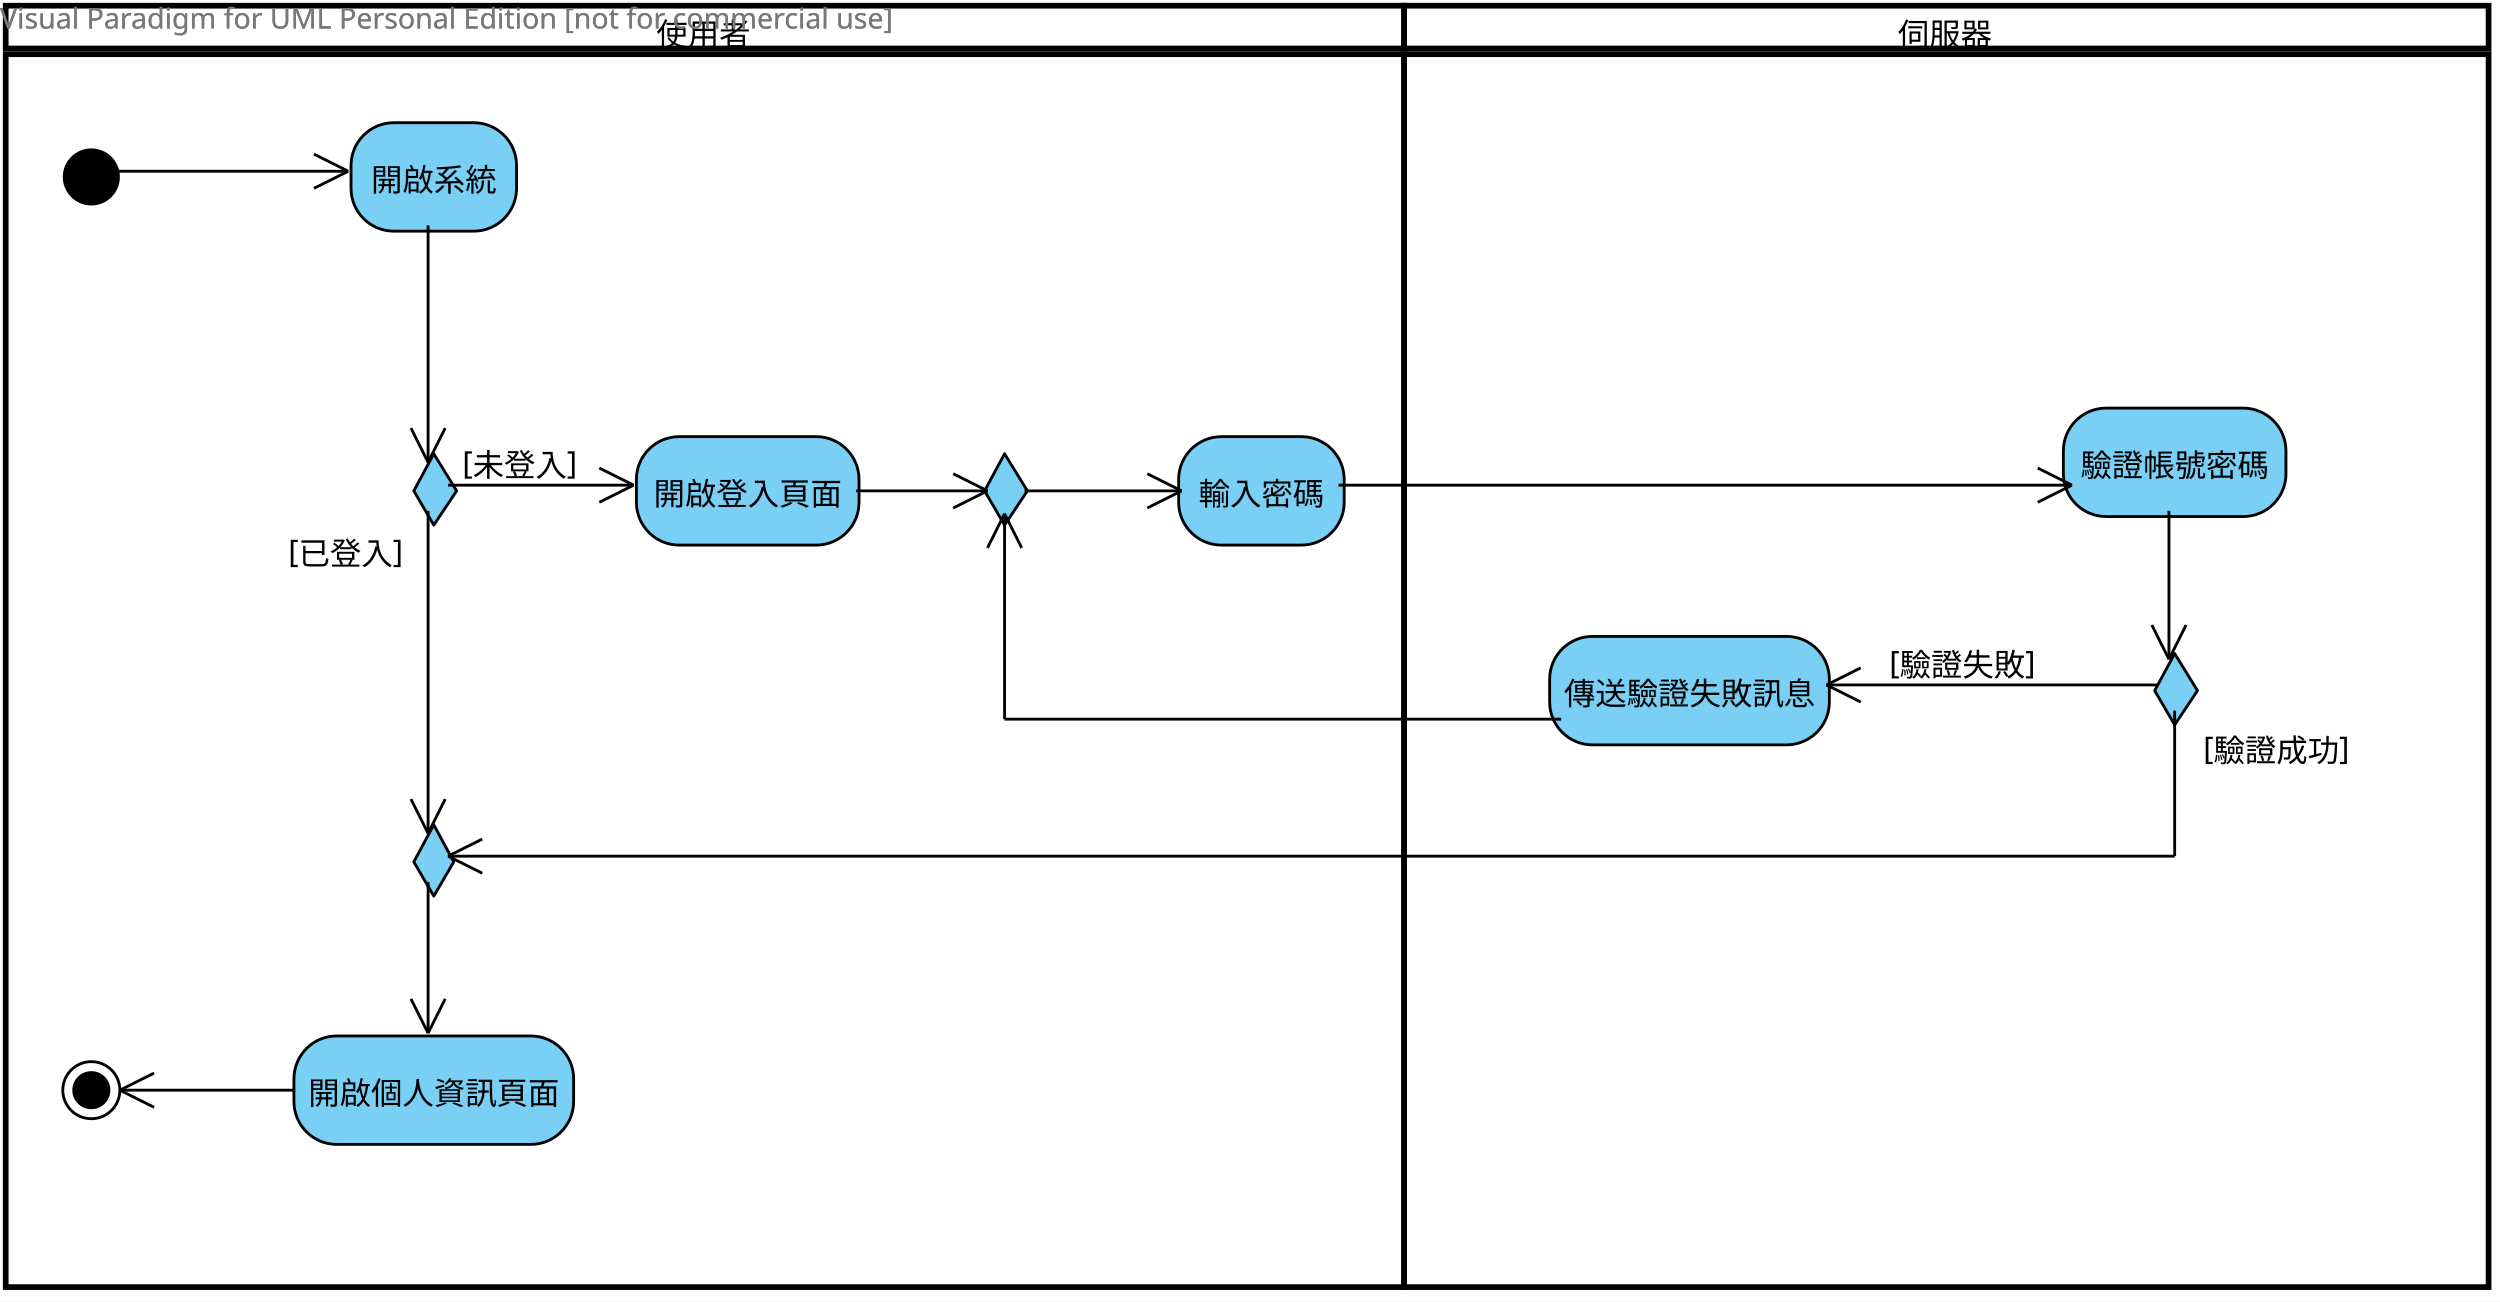
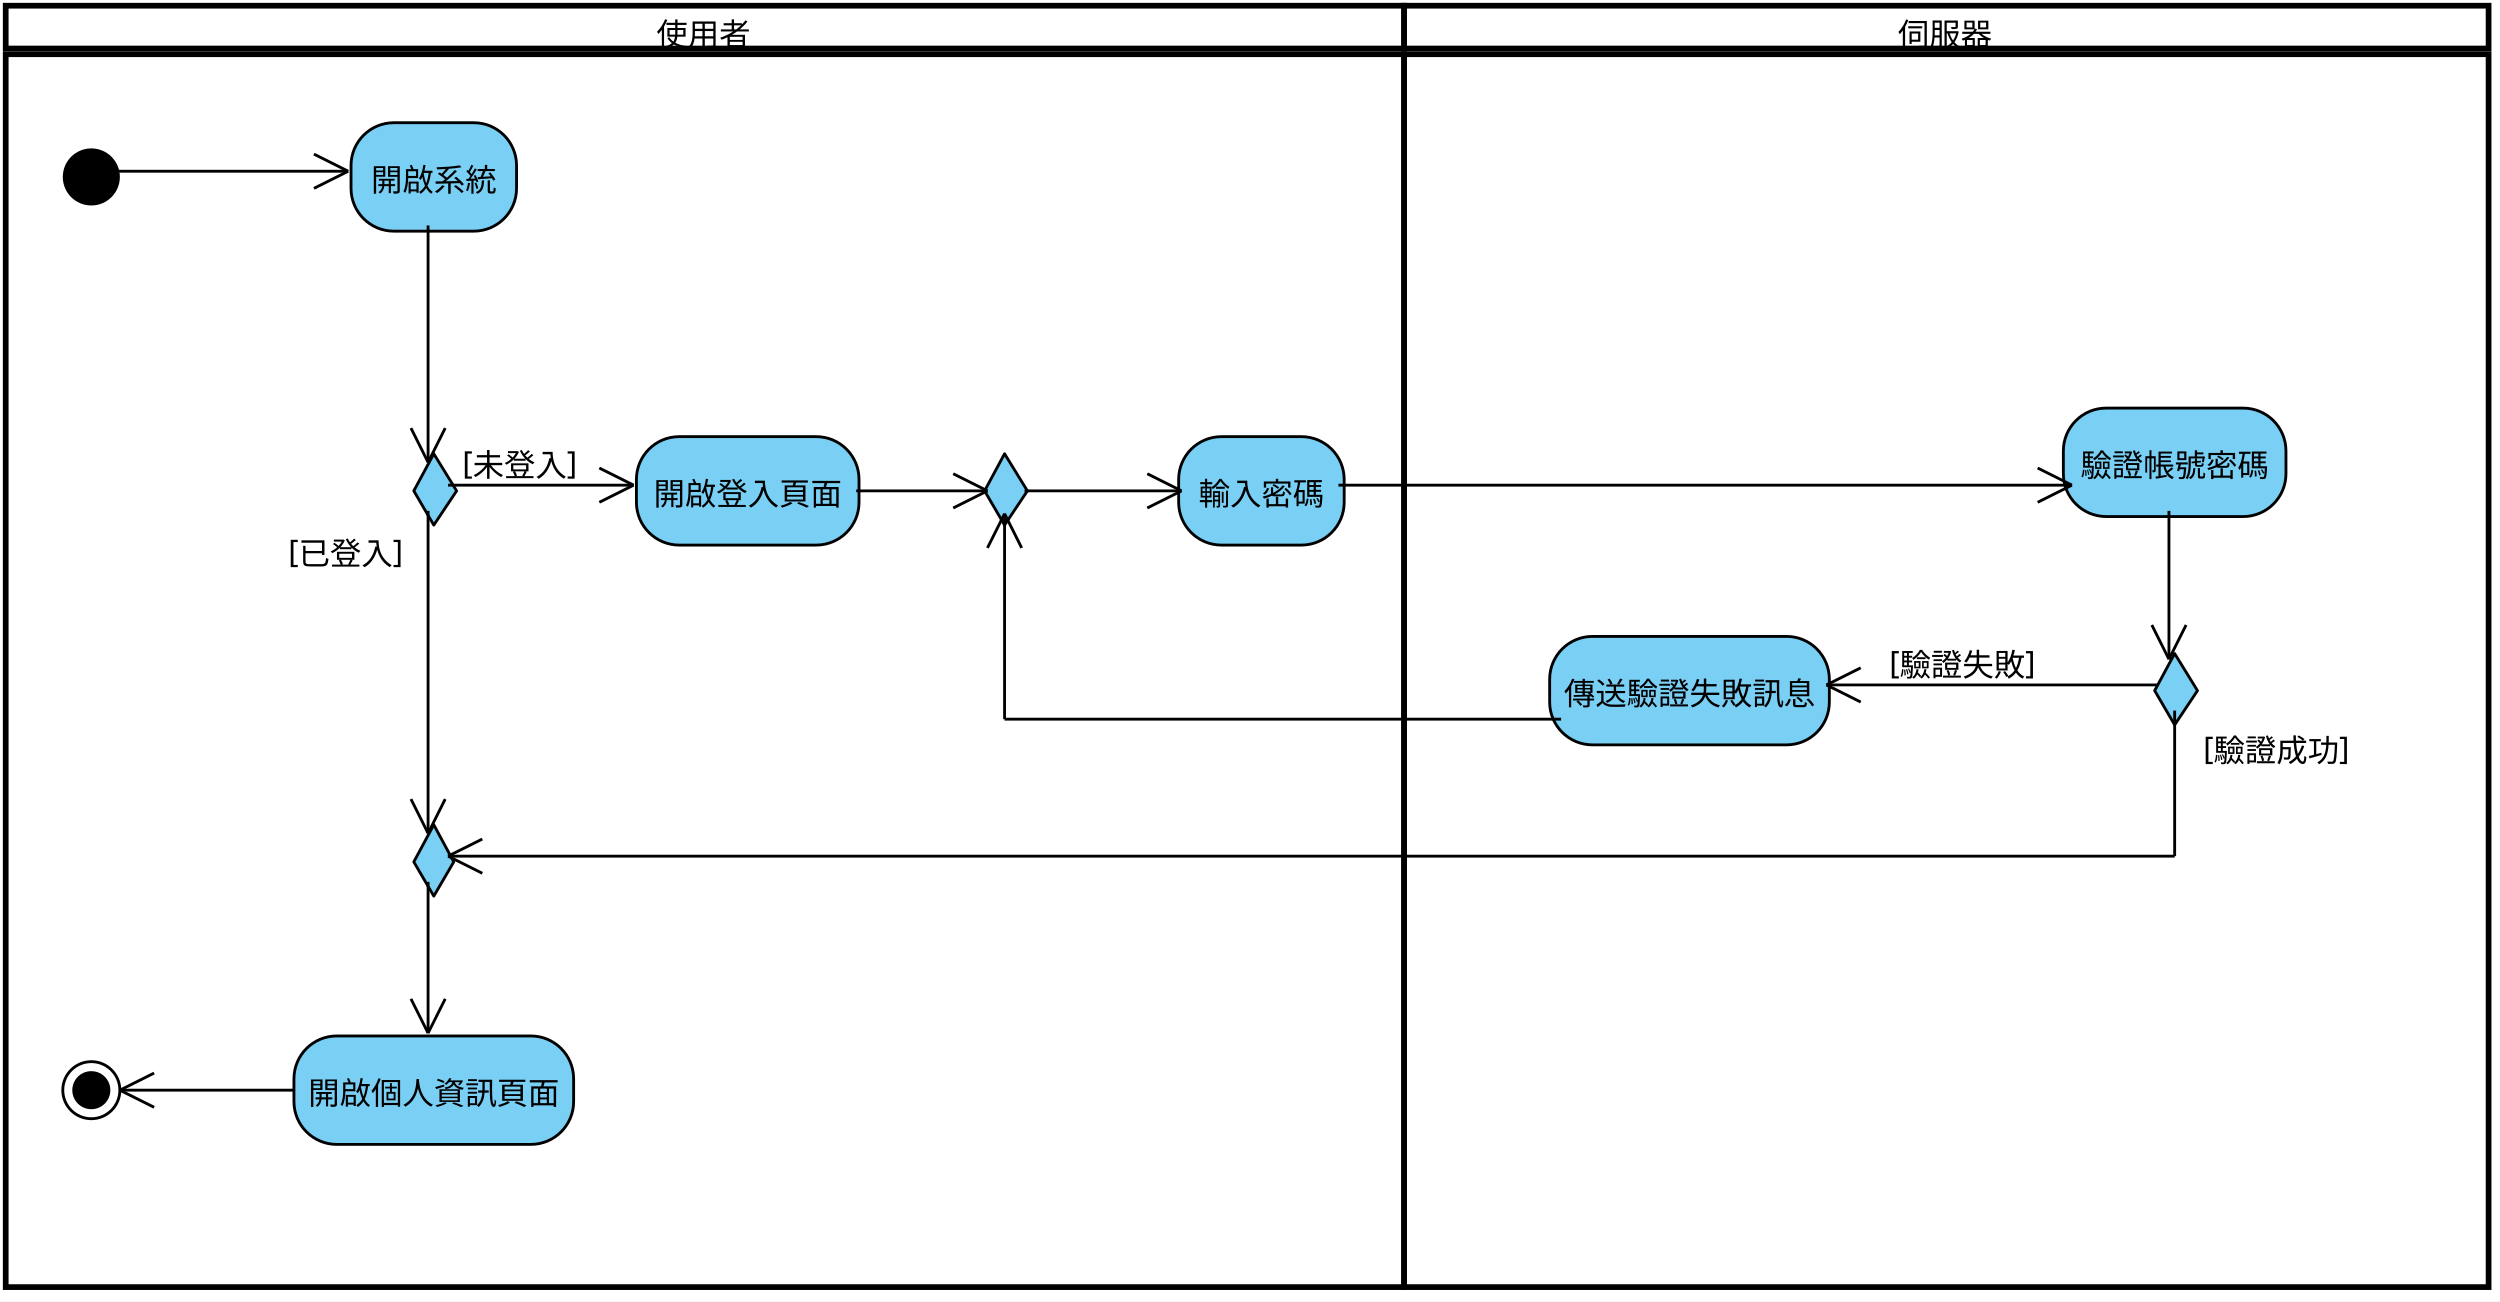
<svg xmlns="http://www.w3.org/2000/svg" style="fill-opacity:1; color-rendering:auto; color-interpolation:auto; stroke:black; text-rendering:auto; stroke-linecap:square; stroke-miterlimit:10; stroke-opacity:1; shape-rendering:auto; fill:black; stroke-dasharray:none; font-weight:normal; stroke-width:1; font-family:'Dialog'; font-style:normal; stroke-linejoin:miter; font-size:12; stroke-dashoffset:0; image-rendering:auto;" width="876" height="456">
  <defs id="genericDefs" />
  <g>
    <defs id="defs1">
      <clipPath clipPathUnits="userSpaceOnUse" id="clipPath1">
        <path d="M-3 -3 L877 -3 L877 457 L-3 457 L-3 -3 Z" />
      </clipPath>
      <clipPath clipPathUnits="userSpaceOnUse" id="clipPath2">
        <path d="M0 0 L0 442 L7 442 L7 0 Z" />
      </clipPath>
      <clipPath clipPathUnits="userSpaceOnUse" id="clipPath3">
        <path d="M-3 -3 L497 -3 L497 22 L-3 22 L-3 -3 Z" />
      </clipPath>
      <clipPath clipPathUnits="userSpaceOnUse" id="clipPath4">
        <path d="M0 0 L490 0 L490 15 L0 15 L0 0 Z" />
      </clipPath>
      <clipPath clipPathUnits="userSpaceOnUse" id="clipPath5">
        <path d="M-3 -3 L497 -3 L497 439 L-3 439 L-3 -3 Z" />
      </clipPath>
      <clipPath clipPathUnits="userSpaceOnUse" id="clipPath6">
        <path d="M-3 -3 L387 -3 L387 22 L-3 22 L-3 -3 Z" />
      </clipPath>
      <clipPath clipPathUnits="userSpaceOnUse" id="clipPath7">
        <path d="M0 0 L380 0 L380 15 L0 15 L0 0 Z" />
      </clipPath>
      <clipPath clipPathUnits="userSpaceOnUse" id="clipPath8">
        <path d="M-3 -3 L387 -3 L387 439 L-3 439 L-3 -3 Z" />
      </clipPath>
      <clipPath clipPathUnits="userSpaceOnUse" id="clipPath9">
        <path d="M-3 -3 L47 -3 L47 27 L-3 27 L-3 -3 Z" />
      </clipPath>
      <clipPath clipPathUnits="userSpaceOnUse" id="clipPath10">
        <path d="M-3 -3 L67 -3 L67 47 L-3 47 L-3 -3 Z" />
      </clipPath>
      <clipPath clipPathUnits="userSpaceOnUse" id="clipPath11">
        <path d="M0 0 L60 0 L60 40 L0 40 L0 0 Z" />
      </clipPath>
      <clipPath clipPathUnits="userSpaceOnUse" id="clipPath12">
        <path d="M-3 -3 L28 -3 L28 47 L-3 47 L-3 -3 Z" />
      </clipPath>
      <clipPath clipPathUnits="userSpaceOnUse" id="clipPath13">
        <path d="M-3 -3 L107 -3 L107 47 L-3 47 L-3 -3 Z" />
      </clipPath>
      <clipPath clipPathUnits="userSpaceOnUse" id="clipPath14">
        <path d="M0 0 L100 0 L100 40 L0 40 L0 0 Z" />
      </clipPath>
      <clipPath clipPathUnits="userSpaceOnUse" id="clipPath15">
        <path d="M-3 -3 L27 -3 L27 27 L-3 27 L-3 -3 Z" />
      </clipPath>
      <clipPath clipPathUnits="userSpaceOnUse" id="clipPath16">
        <path d="M-3 -3 L27 -3 L27 47 L-3 47 L-3 -3 Z" />
      </clipPath>
      <clipPath clipPathUnits="userSpaceOnUse" id="clipPath17">
        <path d="M-3 -3 L87 -3 L87 47 L-3 47 L-3 -3 Z" />
      </clipPath>
      <clipPath clipPathUnits="userSpaceOnUse" id="clipPath18">
        <path d="M0 0 L80 0 L80 40 L0 40 L0 0 Z" />
      </clipPath>
      <clipPath clipPathUnits="userSpaceOnUse" id="clipPath19">
        <path d="M0 0 L380 0 L380 432 L0 432 L0 0 Z" />
      </clipPath>
      <clipPath clipPathUnits="userSpaceOnUse" id="clipPath20">
        <path d="M0 0 L490 0 L490 432 L0 432 L0 0 Z" />
      </clipPath>
      <clipPath clipPathUnits="userSpaceOnUse" id="clipPath21">
        <path d="M0 0 L229 0 L229 146 L0 146 L0 0 Z" />
      </clipPath>
      <clipPath clipPathUnits="userSpaceOnUse" id="clipPath22">
        <path d="M0 0 L146 0 L146 229 L0 229 L0 0 Z" />
      </clipPath>
      <clipPath clipPathUnits="userSpaceOnUse" id="clipPath23">
        <path d="M0 0 L146 0 L146 259 L0 259 L0 0 Z" />
      </clipPath>
      <clipPath clipPathUnits="userSpaceOnUse" id="clipPath24">
        <path d="M0 0 L208 0 L208 146 L0 146 L0 0 Z" />
      </clipPath>
      <clipPath clipPathUnits="userSpaceOnUse" id="clipPath25">
        <path d="M0 0 L146 0 L146 199 L0 199 L0 0 Z" />
      </clipPath>
      <clipPath clipPathUnits="userSpaceOnUse" id="clipPath26">
        <path d="M0 0 L211 0 L211 146 L0 146 L0 0 Z" />
      </clipPath>
      <clipPath clipPathUnits="userSpaceOnUse" id="clipPath27">
        <path d="M0 0 L193 0 L193 147 L0 147 L0 0 Z" />
      </clipPath>
      <clipPath clipPathUnits="userSpaceOnUse" id="clipPath28">
        <path d="M0 0 L201 0 L201 147 L0 147 L0 0 Z" />
      </clipPath>
      <clipPath clipPathUnits="userSpaceOnUse" id="clipPath29">
        <path d="M0 0 L404 0 L404 146 L0 146 L0 0 Z" />
      </clipPath>
      <clipPath clipPathUnits="userSpaceOnUse" id="clipPath30">
        <path d="M0 0 L262 0 L262 146 L0 146 L0 0 Z" />
      </clipPath>
      <clipPath clipPathUnits="userSpaceOnUse" id="clipPath31">
        <path d="M0 0 L341 0 L341 218 L0 218 L0 0 Z" />
      </clipPath>
      <clipPath clipPathUnits="userSpaceOnUse" id="clipPath32">
        <path d="M0 0 L751 0 L751 198 L0 198 L0 0 Z" />
      </clipPath>
      <clipPath clipPathUnits="userSpaceOnUse" id="clipPath33">
        <path d="M0 0 L70 0 L70 17 L0 17 L0 0 Z" />
      </clipPath>
      <clipPath clipPathUnits="userSpaceOnUse" id="clipPath34">
        <path d="M0 0 L59 0 L59 17 L0 17 L0 0 Z" />
      </clipPath>
    </defs>
    <g style="fill:white; text-rendering:geometricPrecision; stroke:white;">
      <rect x="0" y="0" width="876" style="stroke:none;" height="456" />
    </g>
    <g transform="translate(2,2)" style="text-rendering:geometricPrecision; stroke-width:2; font-size:11; font-family:sans-serif;">
      <rect x="0" y="0" width="490" style="clip-path:url(#clipPath3); fill:none;" height="15" />
    </g>
    <g style="text-rendering:geometricPrecision; font-size:11; font-family:sans-serif;" transform="translate(2,2)">
      <text x="228" y="14" style="clip-path:url(#clipPath4); stroke:none;" xml:space="preserve">使用者</text>
    </g>
    <g transform="translate(2,19)" style="text-rendering:geometricPrecision; stroke-width:2; font-size:11; font-family:sans-serif;">
      <rect x="0" y="0" width="490" style="clip-path:url(#clipPath5); fill:none;" height="432" />
    </g>
    <g transform="translate(492,2)" style="text-rendering:geometricPrecision; stroke-width:2; font-size:11; font-family:sans-serif;">
      <rect x="0" y="0" width="380" style="clip-path:url(#clipPath6); fill:none;" height="15" />
    </g>
    <g style="text-rendering:geometricPrecision; font-size:11; font-family:sans-serif;" transform="translate(492,2)">
      <text x="173" y="14" style="clip-path:url(#clipPath7); stroke:none;" xml:space="preserve">伺服器</text>
    </g>
    <g transform="translate(492,19)" style="text-rendering:geometricPrecision; stroke-width:2; font-size:11; font-family:sans-serif;">
      <rect x="0" y="0" width="380" style="clip-path:url(#clipPath8); fill:none;" height="432" />
    </g>
    <g style="text-rendering:geometricPrecision; font-size:11; font-family:sans-serif;" transform="translate(12,52)">
      <circle style="clip-path:url(#clipPath9); stroke:none;" r="10" cx="20" cy="10" />
    </g>
    <g transform="translate(122,42)" style="font-size:11; fill:rgb(122,207,245); text-rendering:geometricPrecision; font-family:sans-serif; stroke:rgb(122,207,245);">
      <rect x="1" y="1" width="58" style="clip-path:url(#clipPath10); stroke:none;" rx="15" ry="15" height="38" />
    </g>
    <g transform="translate(122,42)" style="font-size:11; stroke-linecap:butt; text-rendering:geometricPrecision; font-family:sans-serif; stroke-linejoin:round; stroke-miterlimit:0;">
      <rect x="1" y="1" width="58" style="clip-path:url(#clipPath10); fill:none;" rx="15" ry="15" height="38" />
    </g>
    <g style="text-rendering:geometricPrecision; font-size:11; font-family:sans-serif;" transform="translate(122,42)">
      <text x="8" y="25" style="clip-path:url(#clipPath11); stroke:none;" xml:space="preserve">開啟系統</text>
    </g>
    <g transform="translate(142,152)" style="font-size:11; fill:rgb(122,207,245); text-rendering:geometricPrecision; font-family:sans-serif; stroke:rgb(122,207,245);">
      <polygon style="clip-path:url(#clipPath12); stroke:none;" points=" 10 7 18 20 10 32 3 20" />
    </g>
    <g transform="translate(142,152)" style="font-size:11; stroke-linecap:butt; text-rendering:geometricPrecision; font-family:sans-serif; stroke-linejoin:round; stroke-miterlimit:0;">
      <polygon style="fill:none; clip-path:url(#clipPath12);" points=" 10 7 18 20 10 32 3 20" />
    </g>
    <g transform="translate(102,362)" style="font-size:11; fill:rgb(122,207,245); text-rendering:geometricPrecision; font-family:sans-serif; stroke:rgb(122,207,245);">
      <rect x="1" y="1" width="98" style="clip-path:url(#clipPath13); stroke:none;" rx="15" ry="15" height="38" />
    </g>
    <g transform="translate(102,362)" style="font-size:11; stroke-linecap:butt; text-rendering:geometricPrecision; font-family:sans-serif; stroke-linejoin:round; stroke-miterlimit:0;">
      <rect x="1" y="1" width="98" style="clip-path:url(#clipPath13); fill:none;" rx="15" ry="15" height="38" />
    </g>
    <g style="text-rendering:geometricPrecision; font-size:11; font-family:sans-serif;" transform="translate(102,362)">
      <text x="6" y="25" style="clip-path:url(#clipPath14); stroke:none;" xml:space="preserve">開啟個人資訊頁面</text>
    </g>
    <g style="text-rendering:geometricPrecision; font-size:11; font-family:sans-serif;" transform="translate(22,372)">
      <circle style="clip-path:url(#clipPath15); stroke:none;" r="6.667" cx="10" cy="10" />
      <circle style="stroke-linecap:butt; clip-path:url(#clipPath15); fill:none; stroke-linejoin:round; stroke-miterlimit:0;" r="10" cx="10" cy="10" />
    </g>
    <g transform="translate(142,282)" style="font-size:11; fill:rgb(122,207,245); text-rendering:geometricPrecision; font-family:sans-serif; stroke:rgb(122,207,245);">
      <polygon style="clip-path:url(#clipPath16); stroke:none;" points=" 10 7 17 20 10 32 3 20" />
    </g>
    <g transform="translate(142,282)" style="font-size:11; stroke-linecap:butt; text-rendering:geometricPrecision; font-family:sans-serif; stroke-linejoin:round; stroke-miterlimit:0;">
      <polygon style="fill:none; clip-path:url(#clipPath16);" points=" 10 7 17 20 10 32 3 20" />
    </g>
    <g transform="translate(222,152)" style="font-size:11; fill:rgb(122,207,245); text-rendering:geometricPrecision; font-family:sans-serif; stroke:rgb(122,207,245);">
      <rect x="1" y="1" width="78" style="clip-path:url(#clipPath17); stroke:none;" rx="15" ry="15" height="38" />
    </g>
    <g transform="translate(222,152)" style="font-size:11; stroke-linecap:butt; text-rendering:geometricPrecision; font-family:sans-serif; stroke-linejoin:round; stroke-miterlimit:0;">
      <rect x="1" y="1" width="78" style="clip-path:url(#clipPath17); fill:none;" rx="15" ry="15" height="38" />
    </g>
    <g style="text-rendering:geometricPrecision; font-size:11; font-family:sans-serif;" transform="translate(222,152)">
      <text x="7" y="25" style="clip-path:url(#clipPath18); stroke:none;" xml:space="preserve">開啟登入頁面</text>
    </g>
    <g transform="translate(342,152)" style="font-size:11; fill:rgb(122,207,245); text-rendering:geometricPrecision; font-family:sans-serif; stroke:rgb(122,207,245);">
      <polygon style="clip-path:url(#clipPath12); stroke:none;" points=" 10 7 18 20 10 32 3 20" />
    </g>
    <g transform="translate(342,152)" style="font-size:11; stroke-linecap:butt; text-rendering:geometricPrecision; font-family:sans-serif; stroke-linejoin:round; stroke-miterlimit:0;">
      <polygon style="fill:none; clip-path:url(#clipPath12);" points=" 10 7 18 20 10 32 3 20" />
    </g>
    <g transform="translate(412,152)" style="font-size:11; fill:rgb(122,207,245); text-rendering:geometricPrecision; font-family:sans-serif; stroke:rgb(122,207,245);">
      <rect x="1" y="1" width="58" style="clip-path:url(#clipPath10); stroke:none;" rx="15" ry="15" height="38" />
    </g>
    <g transform="translate(412,152)" style="font-size:11; stroke-linecap:butt; text-rendering:geometricPrecision; font-family:sans-serif; stroke-linejoin:round; stroke-miterlimit:0;">
      <rect x="1" y="1" width="58" style="clip-path:url(#clipPath10); fill:none;" rx="15" ry="15" height="38" />
    </g>
    <g style="text-rendering:geometricPrecision; font-size:11; font-family:sans-serif;" transform="translate(412,152)">
      <text x="8" y="25" style="clip-path:url(#clipPath11); stroke:none;" xml:space="preserve">輸入密碼</text>
    </g>
    <g transform="translate(722,142)" style="font-size:11; fill:rgb(122,207,245); text-rendering:geometricPrecision; font-family:sans-serif; stroke:rgb(122,207,245);">
      <rect x="1" y="1" width="78" style="clip-path:url(#clipPath17); stroke:none;" rx="15" ry="15" height="38" />
    </g>
    <g transform="translate(722,142)" style="font-size:11; stroke-linecap:butt; text-rendering:geometricPrecision; font-family:sans-serif; stroke-linejoin:round; stroke-miterlimit:0;">
      <rect x="1" y="1" width="78" style="clip-path:url(#clipPath17); fill:none;" rx="15" ry="15" height="38" />
    </g>
    <g style="text-rendering:geometricPrecision; font-size:11; font-family:sans-serif;" transform="translate(722,142)">
      <text x="7" y="25" style="clip-path:url(#clipPath18); stroke:none;" xml:space="preserve">驗證帳號密碼</text>
    </g>
    <g transform="translate(752,222)" style="font-size:11; fill:rgb(122,207,245); text-rendering:geometricPrecision; font-family:sans-serif; stroke:rgb(122,207,245);">
      <polygon style="clip-path:url(#clipPath12); stroke:none;" points=" 10 7 18 20 10 32 3 20" />
    </g>
    <g transform="translate(752,222)" style="font-size:11; stroke-linecap:butt; text-rendering:geometricPrecision; font-family:sans-serif; stroke-linejoin:round; stroke-miterlimit:0;">
      <polygon style="fill:none; clip-path:url(#clipPath12);" points=" 10 7 18 20 10 32 3 20" />
    </g>
    <g transform="translate(542,222)" style="font-size:11; fill:rgb(122,207,245); text-rendering:geometricPrecision; font-family:sans-serif; stroke:rgb(122,207,245);">
      <rect x="1" y="1" width="98" style="clip-path:url(#clipPath13); stroke:none;" rx="15" ry="15" height="38" />
    </g>
    <g transform="translate(542,222)" style="font-size:11; stroke-linecap:butt; text-rendering:geometricPrecision; font-family:sans-serif; stroke-linejoin:round; stroke-miterlimit:0;">
      <rect x="1" y="1" width="98" style="clip-path:url(#clipPath13); fill:none;" rx="15" ry="15" height="38" />
    </g>
    <g style="text-rendering:geometricPrecision; font-size:11; font-family:sans-serif;" transform="translate(542,222)">
      <text x="6" y="25" style="clip-path:url(#clipPath14); stroke:none;" xml:space="preserve">傳送驗證失敗訊息</text>
    </g>
    <g transform="translate(-33,-11)" style="font-size:11; stroke-linecap:butt; text-rendering:geometricPrecision; font-family:sans-serif; stroke-linejoin:round;">
      <line x1="72" x2="155" y1="71" style="clip-path:url(#clipPath21); fill:none;" y2="71" />
      <line x1="155" x2="143" y1="71" style="clip-path:url(#clipPath21); fill:none;" y2="65" />
      <line x1="155" x2="143" y1="71" style="clip-path:url(#clipPath21); fill:none;" y2="77" />
    </g>
    <g transform="translate(79,7)" style="font-size:11; stroke-linecap:butt; text-rendering:geometricPrecision; font-family:sans-serif; stroke-linejoin:round;">
      <line x1="71" x2="71" y1="72" style="clip-path:url(#clipPath22); fill:none;" y2="155" />
      <line x1="71" x2="77" y1="155" style="clip-path:url(#clipPath22); fill:none;" y2="143" />
      <line x1="71" x2="65" y1="155" style="clip-path:url(#clipPath22); fill:none;" y2="143" />
    </g>
    <g transform="translate(79,107)" style="font-size:11; stroke-linecap:butt; text-rendering:geometricPrecision; font-family:sans-serif; stroke-linejoin:round;">
      <line x1="71" x2="71" y1="72" style="clip-path:url(#clipPath23); fill:none;" y2="185" />
      <line x1="71" x2="77" y1="185" style="clip-path:url(#clipPath23); fill:none;" y2="173" />
      <line x1="71" x2="65" y1="185" style="clip-path:url(#clipPath23); fill:none;" y2="173" />
    </g>
    <g transform="translate(-30,310)" style="font-size:11; stroke-linecap:butt; text-rendering:geometricPrecision; font-family:sans-serif; stroke-linejoin:round;">
      <line x1="133" x2="72" y1="72" style="clip-path:url(#clipPath24); fill:none;" y2="72" />
      <line x1="72" x2="84" y1="72" style="clip-path:url(#clipPath24); fill:none;" y2="78" />
      <line x1="72" x2="84" y1="72" style="clip-path:url(#clipPath24); fill:none;" y2="66" />
    </g>
    <g transform="translate(79,237)" style="font-size:11; stroke-linecap:butt; text-rendering:geometricPrecision; font-family:sans-serif; stroke-linejoin:round;">
      <line x1="71" x2="71" y1="72" style="clip-path:url(#clipPath25); fill:none;" y2="125" />
      <line x1="71" x2="77" y1="125" style="clip-path:url(#clipPath25); fill:none;" y2="113" />
      <line x1="71" x2="65" y1="125" style="clip-path:url(#clipPath25); fill:none;" y2="113" />
    </g>
    <g transform="translate(86,99)" style="font-size:11; stroke-linecap:butt; text-rendering:geometricPrecision; font-family:sans-serif; stroke-linejoin:round;">
      <line x1="71" x2="136" y1="71" style="clip-path:url(#clipPath26); fill:none;" y2="71" />
      <line x1="136" x2="124" y1="71" style="clip-path:url(#clipPath26); fill:none;" y2="65" />
      <line x1="136" x2="124" y1="71" style="clip-path:url(#clipPath26); fill:none;" y2="77" />
    </g>
    <g transform="translate(229,101)" style="font-size:11; stroke-linecap:butt; text-rendering:geometricPrecision; font-family:sans-serif; stroke-linejoin:round;">
      <line x1="71" x2="117" y1="71" style="clip-path:url(#clipPath27); fill:none;" y2="71" />
      <line x1="117" x2="105" y1="71" style="clip-path:url(#clipPath27); fill:none;" y2="65" />
      <line x1="117" x2="105" y1="71" style="clip-path:url(#clipPath27); fill:none;" y2="77" />
    </g>
    <g transform="translate(288,101)" style="font-size:11; stroke-linecap:butt; text-rendering:geometricPrecision; font-family:sans-serif; stroke-linejoin:round;">
      <line x1="71" x2="126" y1="71" style="clip-path:url(#clipPath28); fill:none;" y2="71" />
      <line x1="126" x2="114" y1="71" style="clip-path:url(#clipPath28); fill:none;" y2="65" />
      <line x1="126" x2="114" y1="71" style="clip-path:url(#clipPath28); fill:none;" y2="77" />
    </g>
    <g transform="translate(397,99)" style="font-size:11; stroke-linecap:butt; text-rendering:geometricPrecision; font-family:sans-serif; stroke-linejoin:round;">
      <line x1="72" x2="329" y1="71" style="clip-path:url(#clipPath29); fill:none;" y2="71" />
      <line x1="329" x2="317" y1="71" style="clip-path:url(#clipPath29); fill:none;" y2="65" />
      <line x1="329" x2="317" y1="71" style="clip-path:url(#clipPath29); fill:none;" y2="77" />
    </g>
    <g transform="translate(689,107)" style="font-size:11; stroke-linecap:butt; text-rendering:geometricPrecision; font-family:sans-serif; stroke-linejoin:round;">
      <line x1="71" x2="71" y1="72" style="clip-path:url(#clipPath25); fill:none;" y2="124" />
      <line x1="71" x2="77" y1="124" style="clip-path:url(#clipPath25); fill:none;" y2="112" />
      <line x1="71" x2="65" y1="124" style="clip-path:url(#clipPath25); fill:none;" y2="112" />
    </g>
    <g transform="translate(569,169)" style="font-size:11; stroke-linecap:butt; text-rendering:geometricPrecision; font-family:sans-serif; stroke-linejoin:round;">
      <line x1="187" x2="71" y1="71" style="clip-path:url(#clipPath30); fill:none;" y2="71" />
      <line x1="71" x2="83" y1="71" style="clip-path:url(#clipPath30); fill:none;" y2="77" />
      <line x1="71" x2="83" y1="71" style="clip-path:url(#clipPath30); fill:none;" y2="65" />
    </g>
    <g transform="translate(281,109)" style="font-size:11; stroke-linecap:butt; text-rendering:geometricPrecision; font-family:sans-serif; stroke-linejoin:round;">
      <line x1="266" x2="71" y1="143" style="clip-path:url(#clipPath31); fill:none;" y2="143" />
      <line x1="71" x2="71" y1="143" style="clip-path:url(#clipPath31); fill:none;" y2="71" />
      <line x1="71" x2="65" y1="71" style="clip-path:url(#clipPath31); fill:none;" y2="83" />
      <line x1="71" x2="77" y1="71" style="clip-path:url(#clipPath31); fill:none;" y2="83" />
    </g>
    <g transform="translate(86,177)" style="font-size:11; stroke-linecap:butt; text-rendering:geometricPrecision; font-family:sans-serif; stroke-linejoin:round;">
      <line x1="676" x2="676" y1="72" style="clip-path:url(#clipPath32); fill:none;" y2="123" />
      <line x1="676" x2="71" y1="123" style="clip-path:url(#clipPath32); fill:none;" y2="123" />
      <line x1="71" x2="83" y1="123" style="clip-path:url(#clipPath32); fill:none;" y2="129" />
      <line x1="71" x2="83" y1="123" style="clip-path:url(#clipPath32); fill:none;" y2="117" />
    </g>
    <g style="text-rendering:geometricPrecision; font-size:11; font-family:sans-serif;" transform="translate(762,252)">
      <text x="10" y="14" style="clip-path:url(#clipPath33); stroke:none;" xml:space="preserve">[驗證成功]</text>
    </g>
    <g style="text-rendering:geometricPrecision; font-size:11; font-family:sans-serif;" transform="translate(652,222)">
      <text x="10" y="14" style="clip-path:url(#clipPath33); stroke:none;" xml:space="preserve">[驗證失敗]</text>
    </g>
    <g style="text-rendering:geometricPrecision; font-size:11; font-family:sans-serif;" transform="translate(152,152)">
      <text x="10" y="14" style="clip-path:url(#clipPath34); stroke:none;" xml:space="preserve">[未登入]</text>
    </g>
    <g style="text-rendering:geometricPrecision; font-size:11; font-family:sans-serif;" transform="translate(91,183)">
      <text x="10" y="14" style="clip-path:url(#clipPath34); stroke:none;" xml:space="preserve">[已登入]</text>
    </g>
-     <g style="fill:rgb(120,120,120); text-rendering:geometricPrecision; font-size:10; stroke:rgb(120,120,120);">
-       <text xml:space="preserve" x="0" y="10" style="stroke:none;">Visual Paradigm for UML Personal Edition [not for commercial use] </text>
-       <text xml:space="preserve" x="0" y="10" style="stroke:none;">Visual Paradigm for UML Personal Edition [not for commercial use] </text>
-     </g>
  </g>
</svg>
